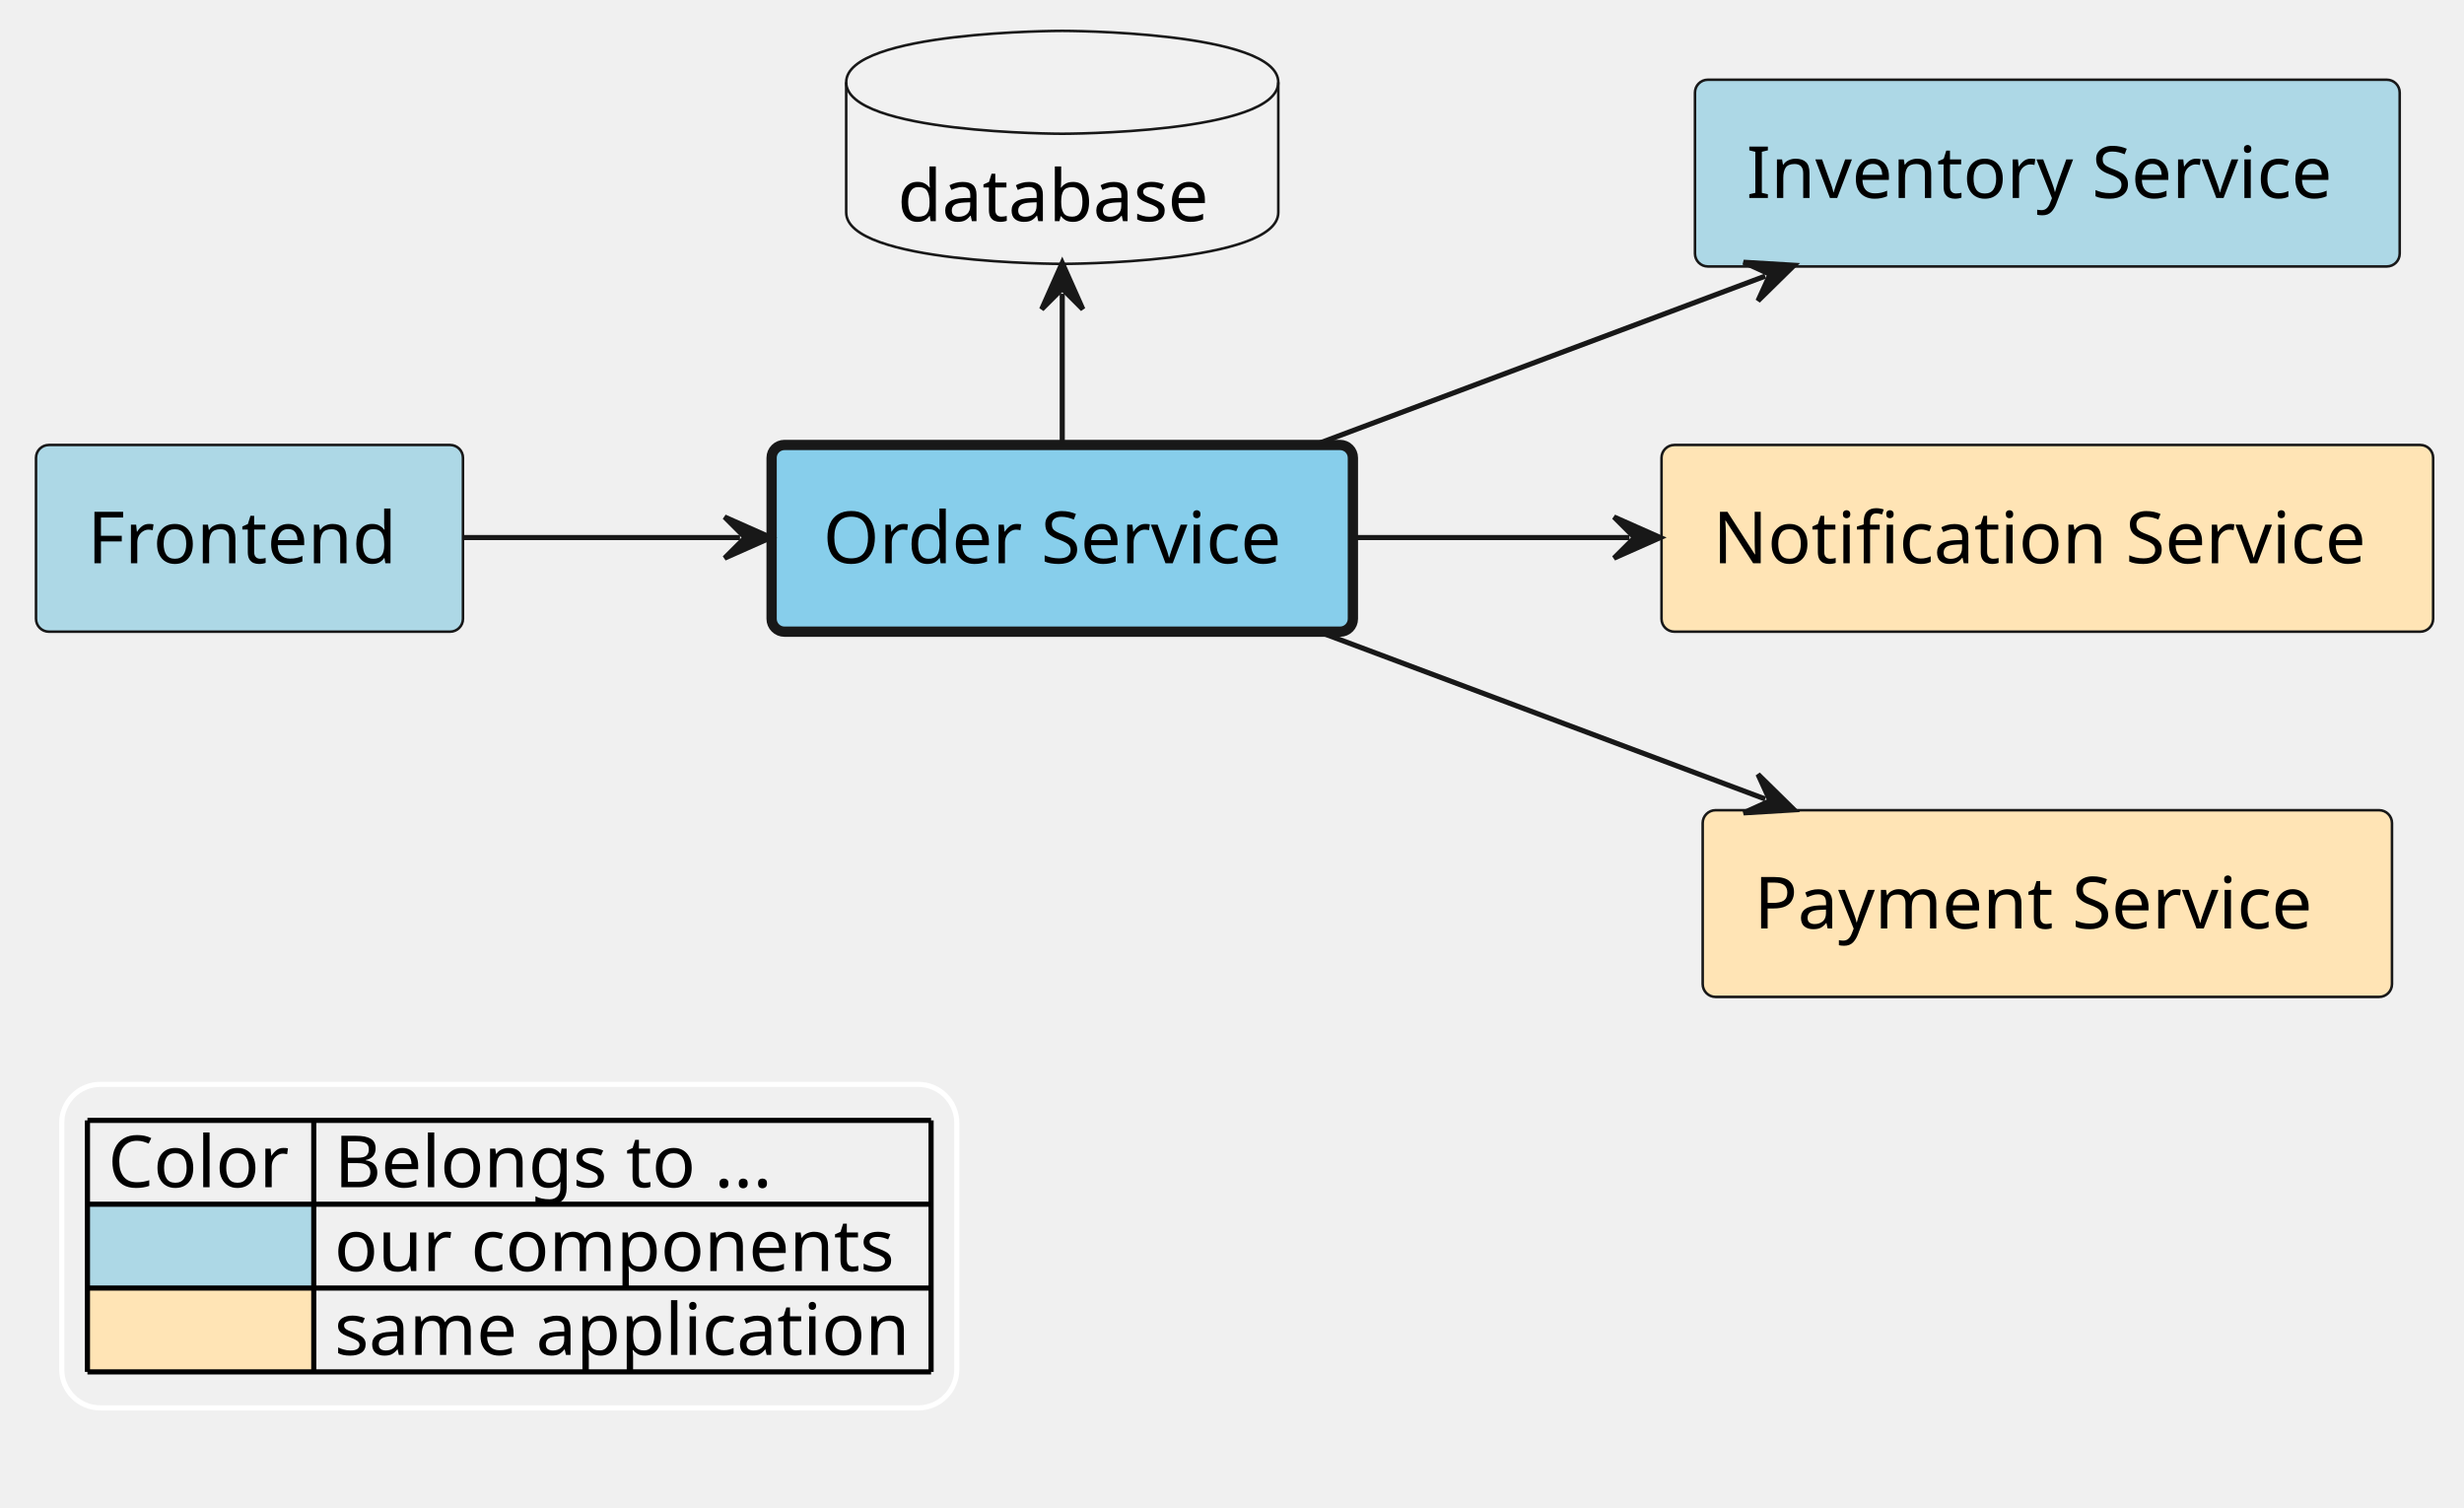
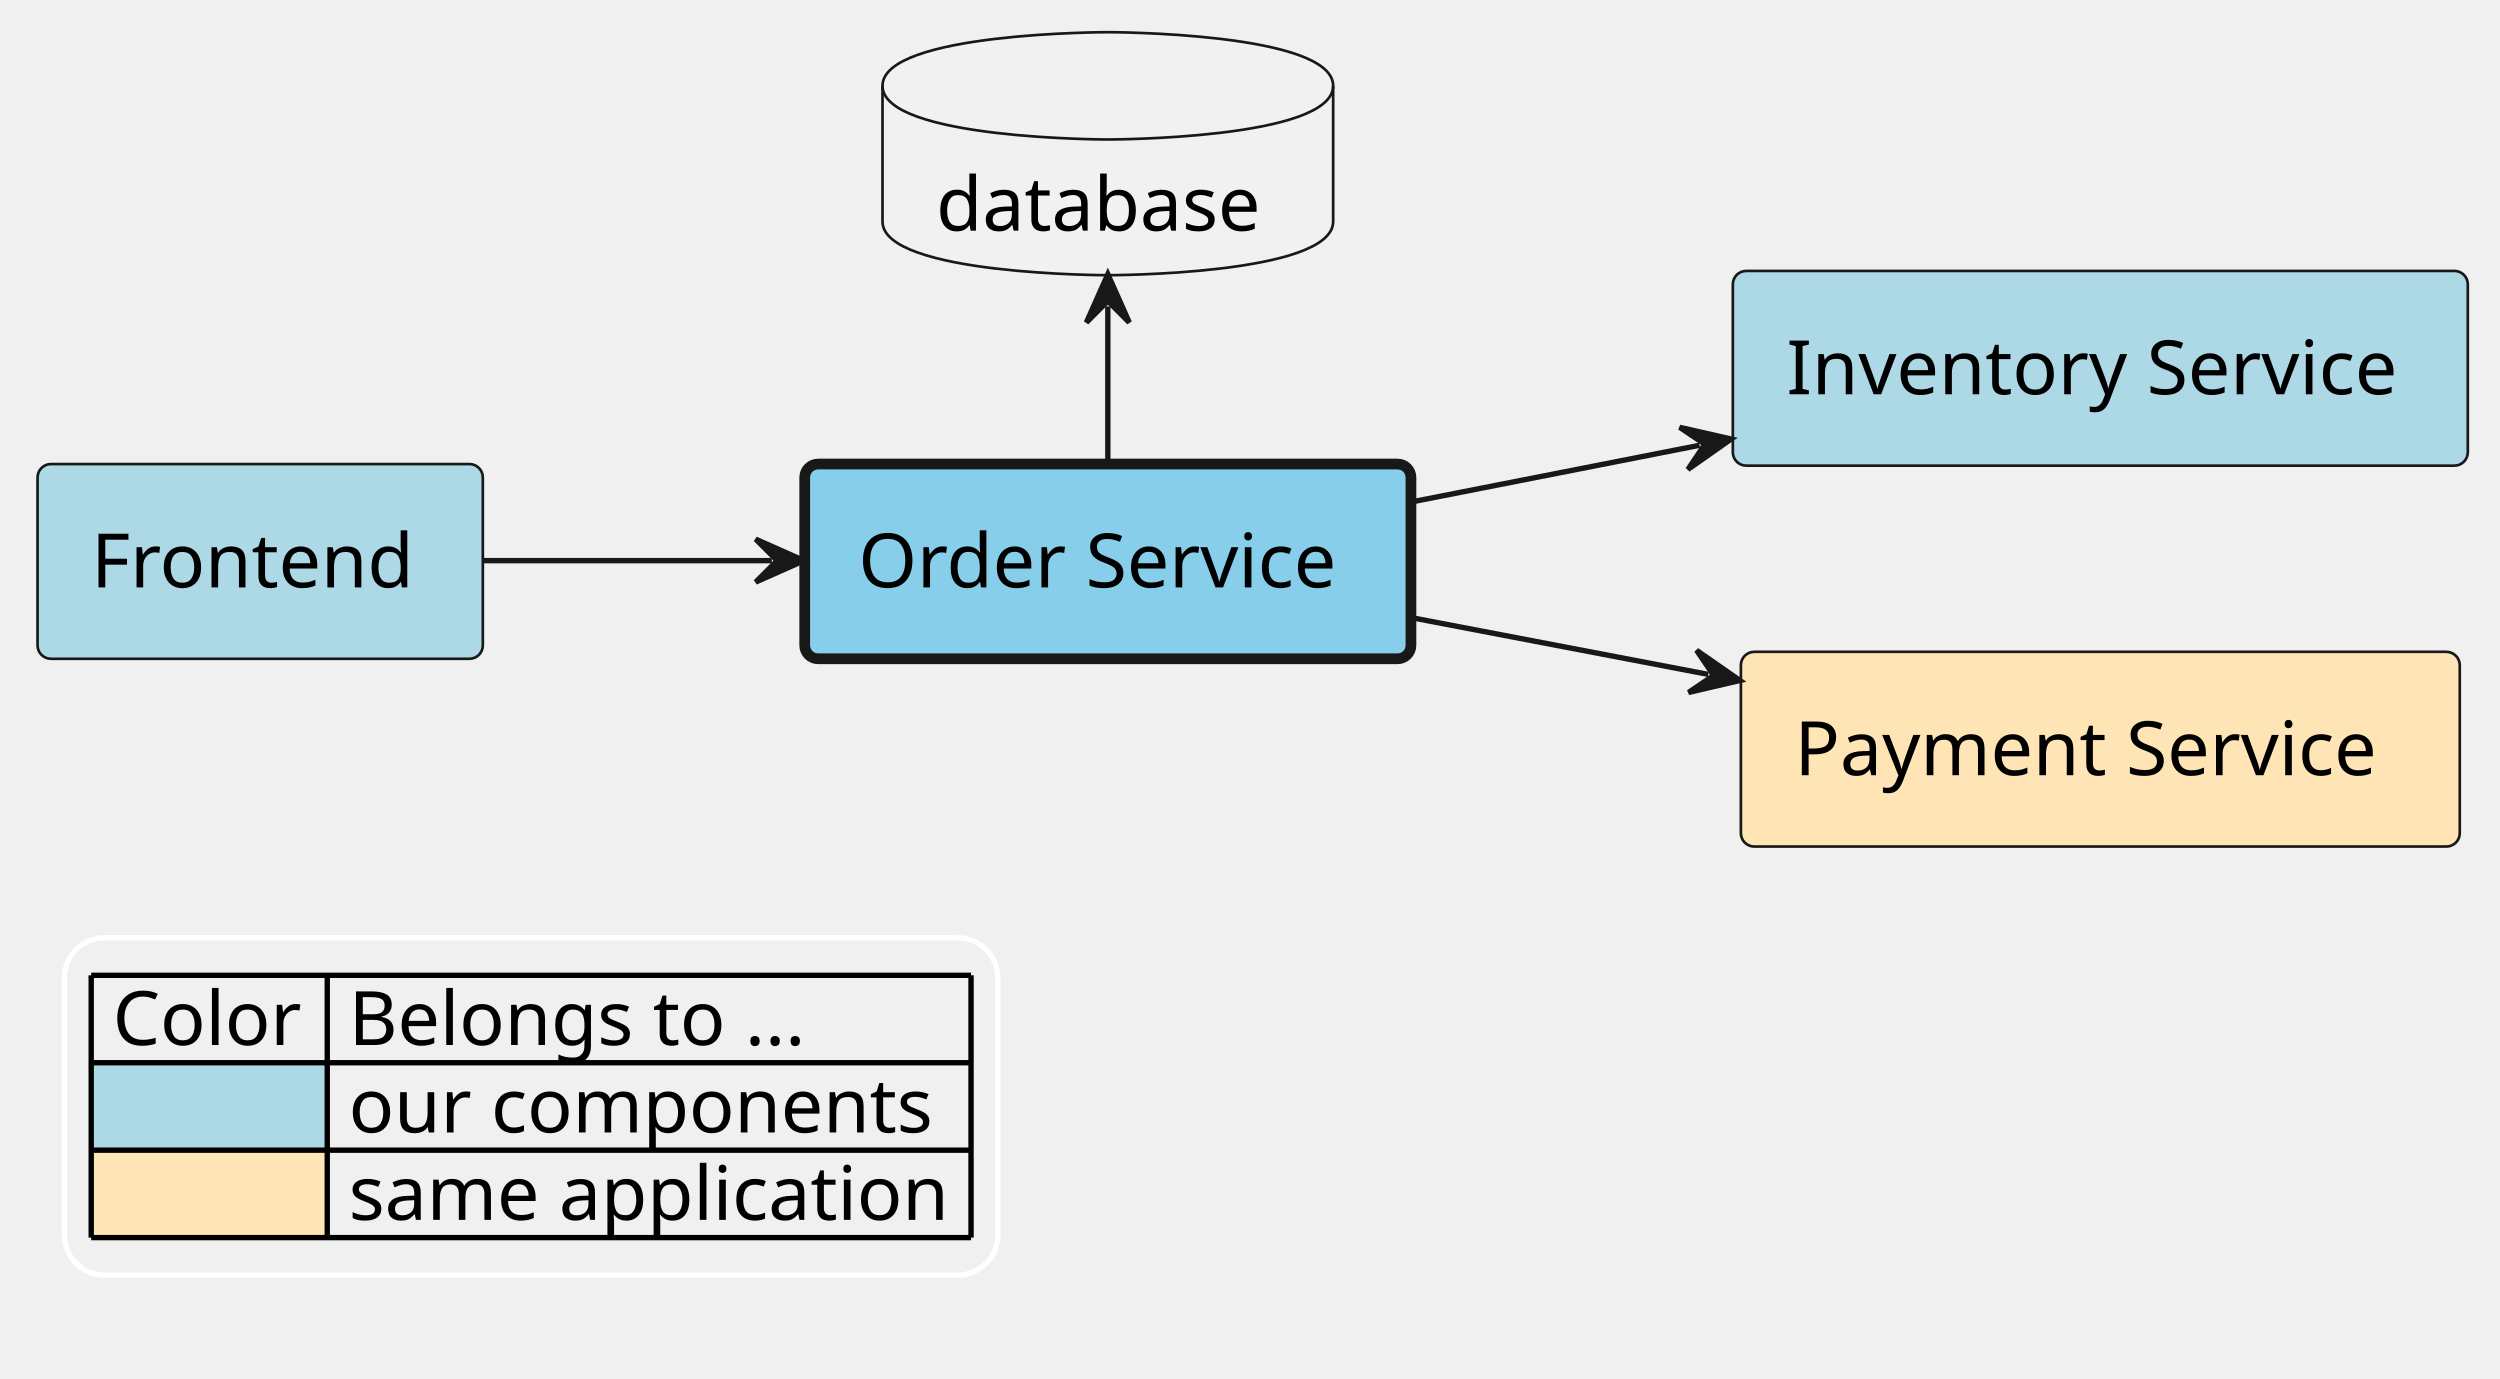
- <svg xmlns="http://www.w3.org/2000/svg" contentStyleType="text/css" height="293px" preserveAspectRatio="none" style="width:479px;height:293px;background:#FFFFFF;" version="1.1" viewBox="0 0 479 293" width="479px" zoomAndPan="magnify">
+ <svg xmlns="http://www.w3.org/2000/svg" contentStyleType="text/css" height="257px" preserveAspectRatio="none" style="width:466px;height:257px;background:#FFFFFF;" version="1.1" viewBox="0 0 466 257" width="466px" zoomAndPan="magnify">
  <defs />
  <g>
    <g id="elem_application__team__frontend">
      <rect fill="#ADD8E6" height="36.297" rx="2.5" ry="2.5" style="stroke:#181818;stroke-width:0.5;" width="83" x="7" y="86.5" />
      <text fill="#000000" font-family="sans-serif" font-size="14" lengthAdjust="spacing" textLength="63" x="17" y="109.495">Frontend</text>
    </g>
    <g id="elem_application__team__order_service">
      <rect fill="#87CEEB" height="36.297" rx="2.5" ry="2.5" style="stroke:#181818;stroke-width:2.0;" width="113" x="150" y="86.5" />
      <text fill="#000000" font-family="sans-serif" font-size="14" lengthAdjust="spacing" textLength="93" x="160" y="109.495">Order Service</text>
    </g>
+     <g id="elem_application__team__inventory_service">
+       <rect fill="#ADD8E6" height="36.297" rx="2.5" ry="2.5" style="stroke:#181818;stroke-width:0.5;" width="137" x="323" y="50.5" />
+       <text fill="#000000" font-family="sans-serif" font-size="14" lengthAdjust="spacing" textLength="117" x="333" y="73.495">Inventory Service</text>
+     </g>
    <g id="elem_application__team__order_database">
      <path d="M164.5,16 C164.5,6 206.5,6 206.5,6 C206.5,6 248.5,6 248.5,16 L248.5,41.297 C248.5,51.297 206.5,51.297 206.5,51.297 C206.5,51.297 164.5,51.297 164.5,41.297 L164.5,16 " fill="#F1F1F1" style="stroke:#181818;stroke-width:0.5;" />
      <path d="M164.5,16 C164.5,26 206.5,26 206.5,26 C206.5,26 248.5,26 248.5,16 " fill="none" style="stroke:#181818;stroke-width:0.5;" />
      <text fill="#000000" font-family="sans-serif" font-size="14" lengthAdjust="spacing" textLength="64" x="174.5" y="42.995">database</text>
    </g>
-     <g id="elem_application__team__inventory_service">
-       <rect fill="#ADD8E6" height="36.297" rx="2.5" ry="2.5" style="stroke:#181818;stroke-width:0.5;" width="137" x="329.5" y="15.5" />
-       <text fill="#000000" font-family="sans-serif" font-size="14" lengthAdjust="spacing" textLength="117" x="339.5" y="38.495">Inventory Service</text>
-     </g>
-     <g id="elem_application__notification_service">
-       <rect fill="#FFE4B5" height="36.297" rx="2.5" ry="2.5" style="stroke:#181818;stroke-width:0.5;" width="150" x="323" y="86.5" />
-       <text fill="#000000" font-family="sans-serif" font-size="14" lengthAdjust="spacing" textLength="130" x="333" y="109.495">Notification Service</text>
-     </g>
    <g id="elem_application__payment_service">
-       <rect fill="#FFE4B5" height="36.297" rx="2.5" ry="2.5" style="stroke:#181818;stroke-width:0.5;" width="134" x="331" y="157.5" />
-       <text fill="#000000" font-family="sans-serif" font-size="14" lengthAdjust="spacing" textLength="114" x="341" y="180.495">Payment Service</text>
+       <rect fill="#FFE4B5" height="36.297" rx="2.5" ry="2.5" style="stroke:#181818;stroke-width:0.5;" width="134" x="324.5" y="121.5" />
+       <text fill="#000000" font-family="sans-serif" font-size="14" lengthAdjust="spacing" textLength="114" x="334.5" y="144.495">Payment Service</text>
    </g>
    <g id="link_application__team__frontend_application__team__order_service">
      <path d="M90.08,104.5 C108.32,104.5 124.13,104.5 143.86,104.5 " fill="none" id="application__team__frontend-to-application__team__order_service" style="stroke:#181818;stroke-width:1.0;" />
      <polygon fill="#181818" points="149.86,104.5,140.86,100.5,144.86,104.5,140.86,108.5,149.86,104.5" style="stroke:#181818;stroke-width:1.0;" />
    </g>
+     <g id="link_application__team__order_service_application__team__inventory_service">
+       <path d="M263.4,93.5 C282.11,89.82 297.283,86.838 316.803,82.998 " fill="none" id="application__team__order_service-to-application__team__inventory_service" style="stroke:#181818;stroke-width:1.0;" />
+       <polygon fill="#181818" points="322.69,81.84,313.087,79.652,317.784,82.805,314.631,87.502,322.69,81.84" style="stroke:#181818;stroke-width:1.0;" />
+     </g>
    <g id="link_application__team__order_database_application__team__order_service">
      <path d="M206.5,57.11 C206.5,68.87 206.5,74.63 206.5,86.39 " fill="none" id="application__team__order_database-backto-application__team__order_service" style="stroke:#181818;stroke-width:1.0;" />
      <polygon fill="#181818" points="206.5,51.11,202.5,60.11,206.5,56.11,210.5,60.11,206.5,51.11" style="stroke:#181818;stroke-width:1.0;" />
    </g>
-     <g id="link_application__team__order_service_application__notification_service">
-       <path d="M263.08,104.5 C281.75,104.5 296.89,104.5 316.76,104.5 " fill="none" id="application__team__order_service-to-application__notification_service" style="stroke:#181818;stroke-width:1.0;" />
-       <polygon fill="#181818" points="322.76,104.5,313.76,100.5,317.76,104.5,313.76,108.5,322.76,104.5" style="stroke:#181818;stroke-width:1.0;" />
+     <g id="link_application__team__order_service_application__payment_service">
+       <path d="M263.4,115.19 C282.64,118.87 298.467,121.893 318.437,125.713 " fill="none" id="application__team__order_service-to-application__payment_service" style="stroke:#181818;stroke-width:1.0;" />
+       <polygon fill="#181818" points="324.33,126.84,316.242,121.22,319.419,125.901,314.739,129.078,324.33,126.84" style="stroke:#181818;stroke-width:1.0;" />
    </g>
-     <g id="link_application__team__order_service_application__team__inventory_service">
-       <path d="M255.81,86.4 C284.32,75.72 314.661,64.344 343.161,53.674 " fill="none" id="application__team__order_service-to-application__team__inventory_service" style="stroke:#181818;stroke-width:1.0;" />
-       <polygon fill="#181818" points="348.78,51.57,338.949,50.98,344.097,53.323,341.754,58.472,348.78,51.57" style="stroke:#181818;stroke-width:1.0;" />
-     </g>
-     <g id="link_application__team__order_service_application__payment_service">
-       <path d="M255.81,122.6 C284.32,133.28 314.661,144.656 343.161,155.326 " fill="none" id="application__team__order_service-to-application__payment_service" style="stroke:#181818;stroke-width:1.0;" />
-       <polygon fill="#181818" points="348.78,157.43,341.754,150.528,344.097,155.677,338.949,158.02,348.78,157.43" style="stroke:#181818;stroke-width:1.0;" />
-     </g>
-     <rect fill="none" height="62.891" id="_legend" rx="7.5" ry="7.5" style="stroke:#FFFFFF;stroke-width:1.0;" width="174" x="12" y="210.797" />
-     <text fill="#000000" font-family="sans-serif" font-size="14" lengthAdjust="spacing" textLength="36" x="21" y="230.792">Color</text>
-     <text fill="#000000" font-family="sans-serif" font-size="14" lengthAdjust="spacing" textLength="91" x="65" y="230.792">Belongs to ...</text>
-     <rect fill="#ADD8E6" height="16.297" style="stroke:none;stroke-width:1.0;" width="44" x="17" y="234.094" />
-     <text fill="#000000" font-family="sans-serif" font-size="14" lengthAdjust="spacing" textLength="4" x="17" y="247.089"> </text>
-     <text fill="#000000" font-family="sans-serif" font-size="14" lengthAdjust="spacing" textLength="115" x="65" y="247.089">our components</text>
-     <rect fill="#FFE4B5" height="16.297" style="stroke:none;stroke-width:1.0;" width="44" x="17" y="250.391" />
-     <text fill="#000000" font-family="sans-serif" font-size="14" lengthAdjust="spacing" textLength="4" x="17" y="263.386"> </text>
-     <text fill="#000000" font-family="sans-serif" font-size="14" lengthAdjust="spacing" textLength="116" x="65" y="263.386">same application</text>
-     <line style="stroke:#000000;stroke-width:1.0;" x1="17" x2="181" y1="217.797" y2="217.797" />
-     <line style="stroke:#000000;stroke-width:1.0;" x1="17" x2="181" y1="234.094" y2="234.094" />
-     <line style="stroke:#000000;stroke-width:1.0;" x1="17" x2="181" y1="250.391" y2="250.391" />
-     <line style="stroke:#000000;stroke-width:1.0;" x1="17" x2="181" y1="266.688" y2="266.688" />
-     <line style="stroke:#000000;stroke-width:1.0;" x1="17" x2="17" y1="217.797" y2="266.688" />
-     <line style="stroke:#000000;stroke-width:1.0;" x1="61" x2="61" y1="217.797" y2="266.688" />
-     <line style="stroke:#000000;stroke-width:1.0;" x1="181" x2="181" y1="217.797" y2="266.688" />
+     <rect fill="none" height="62.891" id="_legend" rx="7.5" ry="7.5" style="stroke:#FFFFFF;stroke-width:1.0;" width="174" x="12" y="174.797" />
+     <text fill="#000000" font-family="sans-serif" font-size="14" lengthAdjust="spacing" textLength="36" x="21" y="194.792">Color</text>
+     <text fill="#000000" font-family="sans-serif" font-size="14" lengthAdjust="spacing" textLength="91" x="65" y="194.792">Belongs to ...</text>
+     <rect fill="#ADD8E6" height="16.297" style="stroke:none;stroke-width:1.0;" width="44" x="17" y="198.094" />
+     <text fill="#000000" font-family="sans-serif" font-size="14" lengthAdjust="spacing" textLength="4" x="17" y="211.089"> </text>
+     <text fill="#000000" font-family="sans-serif" font-size="14" lengthAdjust="spacing" textLength="115" x="65" y="211.089">our components</text>
+     <rect fill="#FFE4B5" height="16.297" style="stroke:none;stroke-width:1.0;" width="44" x="17" y="214.391" />
+     <text fill="#000000" font-family="sans-serif" font-size="14" lengthAdjust="spacing" textLength="4" x="17" y="227.386"> </text>
+     <text fill="#000000" font-family="sans-serif" font-size="14" lengthAdjust="spacing" textLength="116" x="65" y="227.386">same application</text>
+     <line style="stroke:#000000;stroke-width:1.0;" x1="17" x2="181" y1="181.797" y2="181.797" />
+     <line style="stroke:#000000;stroke-width:1.0;" x1="17" x2="181" y1="198.094" y2="198.094" />
+     <line style="stroke:#000000;stroke-width:1.0;" x1="17" x2="181" y1="214.391" y2="214.391" />
+     <line style="stroke:#000000;stroke-width:1.0;" x1="17" x2="181" y1="230.688" y2="230.688" />
+     <line style="stroke:#000000;stroke-width:1.0;" x1="17" x2="17" y1="181.797" y2="230.688" />
+     <line style="stroke:#000000;stroke-width:1.0;" x1="61" x2="61" y1="181.797" y2="230.688" />
+     <line style="stroke:#000000;stroke-width:1.0;" x1="181" x2="181" y1="181.797" y2="230.688" />
  </g>
</svg>
